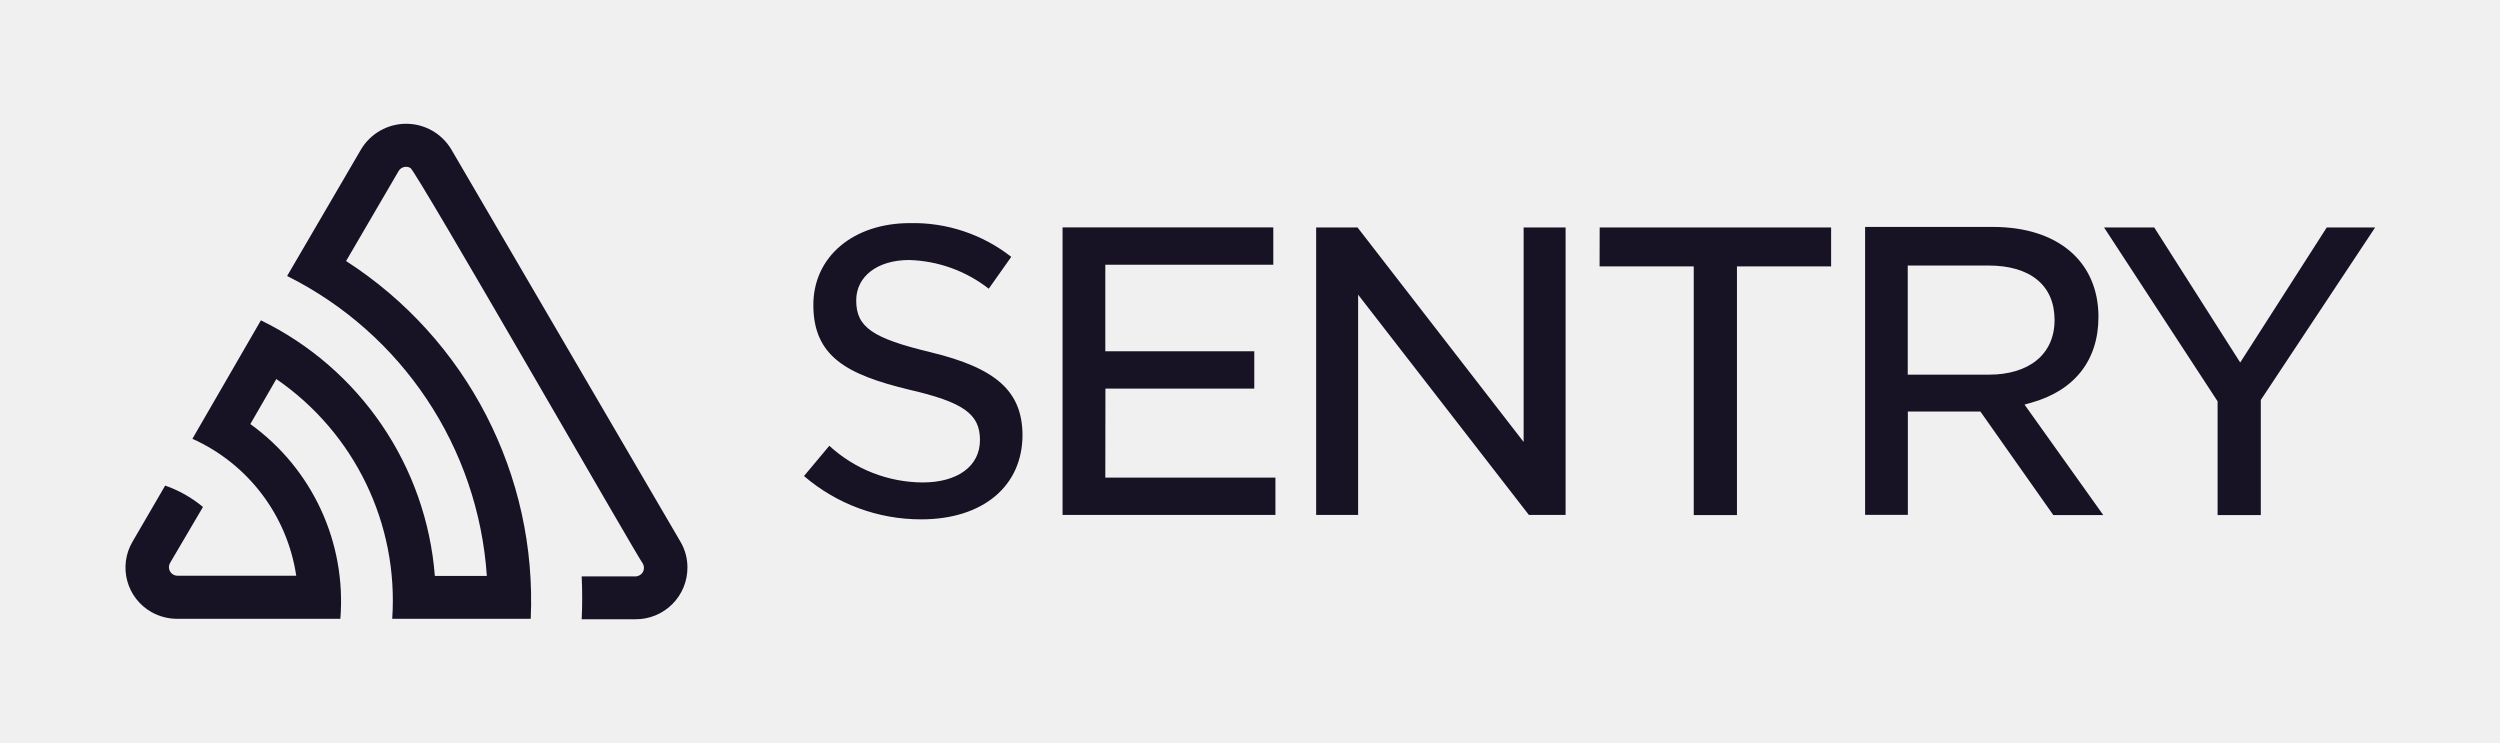
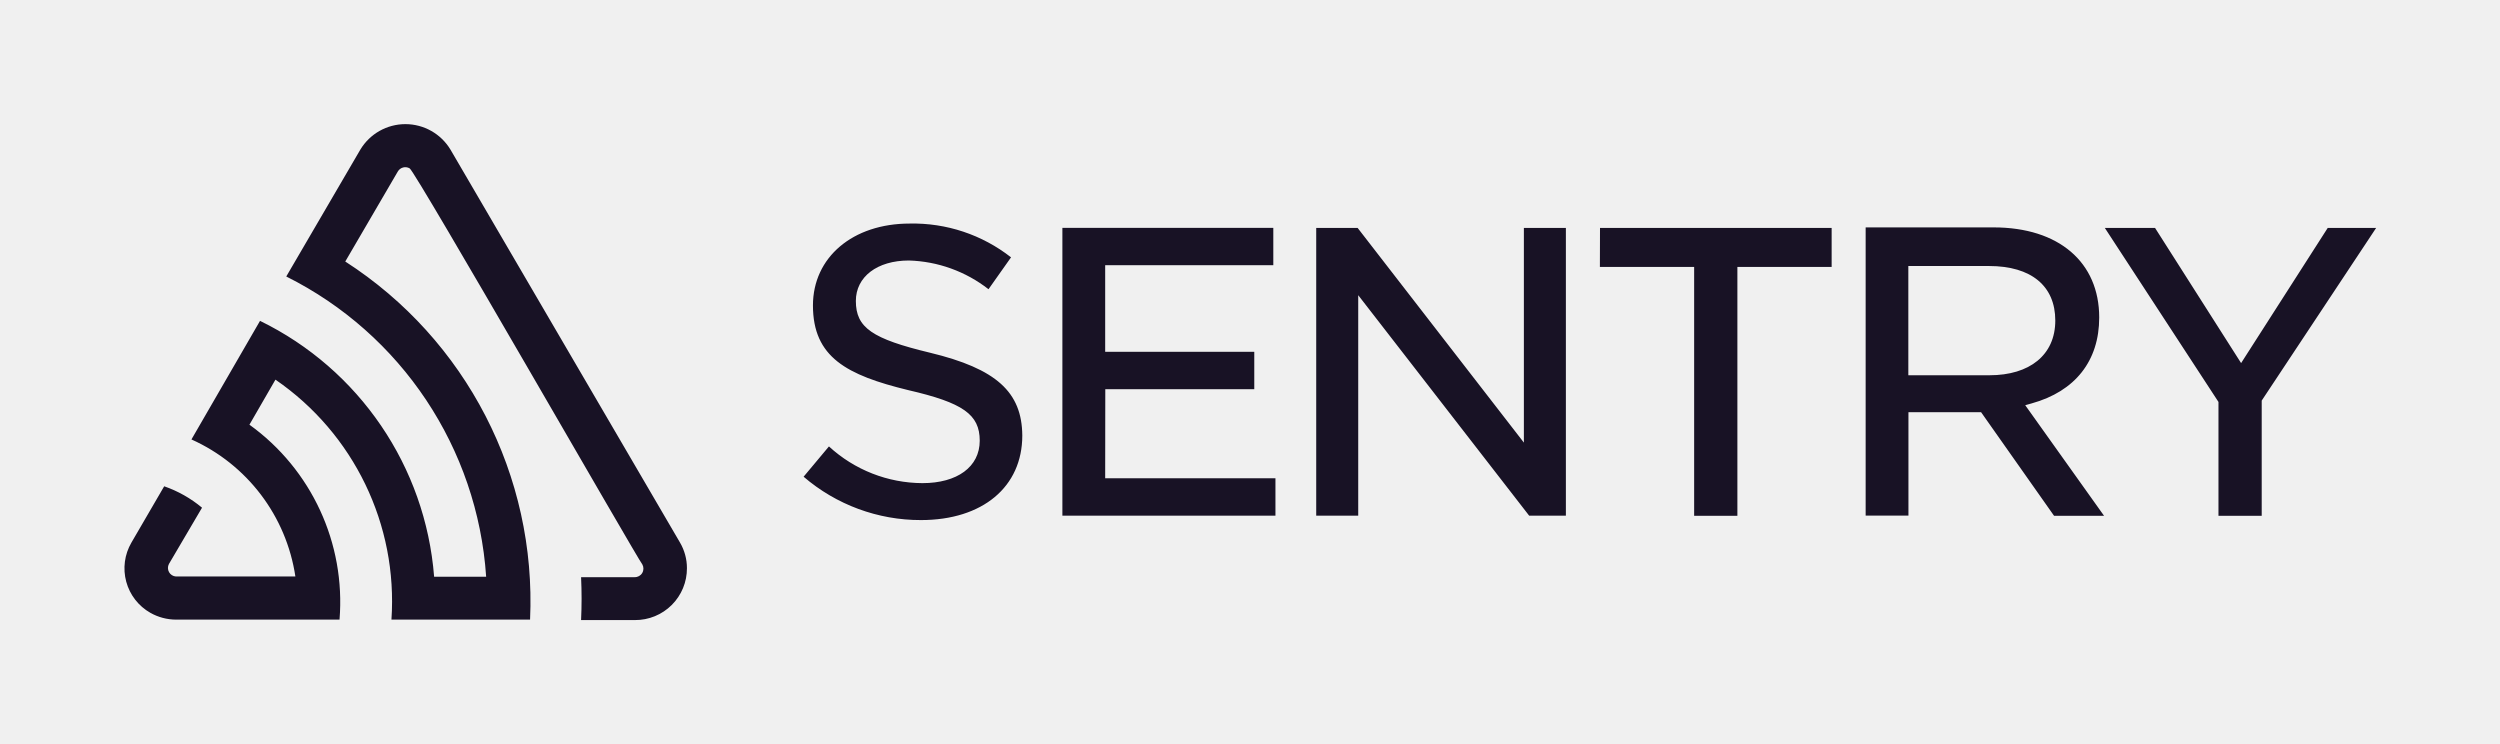
- <svg xmlns="http://www.w3.org/2000/svg" viewBox="0 0 222 66" width="101" height="30" aria-hidden="true" class="__sntry__">
+ <svg xmlns="http://www.w3.org/2000/svg" viewBox="0 0 222 66" width="400" height="119" aria-hidden="true" class="__sntry__">
  <defs>
    <style type="text/css">@media (prefers-color-scheme: dark) {path.__sntry__ { fill: #ffffff !important; }}</style>
  </defs>
  <path d="M29,2.26a4.67,4.67,0,0,0-8,0L14.42,13.53A32.21,32.21,0,0,1,32.17,40.19H27.55A27.68,27.68,0,0,0,12.09,17.47L6,28a15.92,15.92,0,0,1,9.23,12.17H4.62A.76.76,0,0,1,4,39.06l2.94-5a10.74,10.74,0,0,0-3.36-1.9l-2.91,5a4.54,4.54,0,0,0,1.69,6.24A4.66,4.66,0,0,0,4.62,44H19.15a19.4,19.4,0,0,0-8-17.31l2.31-4A23.87,23.87,0,0,1,23.76,44H36.07a35.88,35.88,0,0,0-16.41-31.8l4.67-8a.77.77,0,0,1,1.05-.27c.53.29,20.29,34.77,20.66,35.17a.76.76,0,0,1-.68,1.13H40.6q.09,1.91,0,3.81h4.78A4.59,4.59,0,0,0,50,39.43a4.49,4.49,0,0,0-.62-2.28Z M124.32,28.28,109.56,9.22h-3.68V34.77h3.73V15.19l15.18,19.58h3.26V9.22h-3.73ZM87.15,23.54h13.23V20.22H87.14V12.53h14.93V9.21H83.34V34.77h18.92V31.45H87.14ZM71.59,20.3h0C66.44,19.06,65,18.08,65,15.7c0-2.14,1.89-3.59,4.71-3.59a12.06,12.06,0,0,1,7.07,2.55l2-2.83a14.1,14.1,0,0,0-9-3c-5.06,0-8.59,3-8.59,7.27,0,4.6,3,6.19,8.46,7.52C74.51,24.74,76,25.78,76,28.11s-2,3.77-5.09,3.77a12.34,12.34,0,0,1-8.3-3.26l-2.25,2.69a15.94,15.94,0,0,0,10.42,3.85c5.48,0,9-2.95,9-7.51C79.75,23.79,77.47,21.72,71.59,20.3ZM195.7,9.22l-7.69,12-7.64-12h-4.46L186,24.67V34.78h3.84V24.55L200,9.22Zm-64.63,3.46h8.37v22.1h3.84V12.68h8.37V9.22H131.08ZM169.41,24.8c3.86-1.07,6-3.77,6-7.63,0-4.91-3.59-8-9.38-8H154.67V34.76h3.8V25.58h6.45l6.48,9.2h4.44l-7-9.82Zm-10.95-2.5V12.6h7.17c3.74,0,5.88,1.77,5.88,4.84s-2.29,4.86-5.84,4.86Z" transform="translate(11, 11)" fill="#181225" class="__sntry__" />
</svg>
